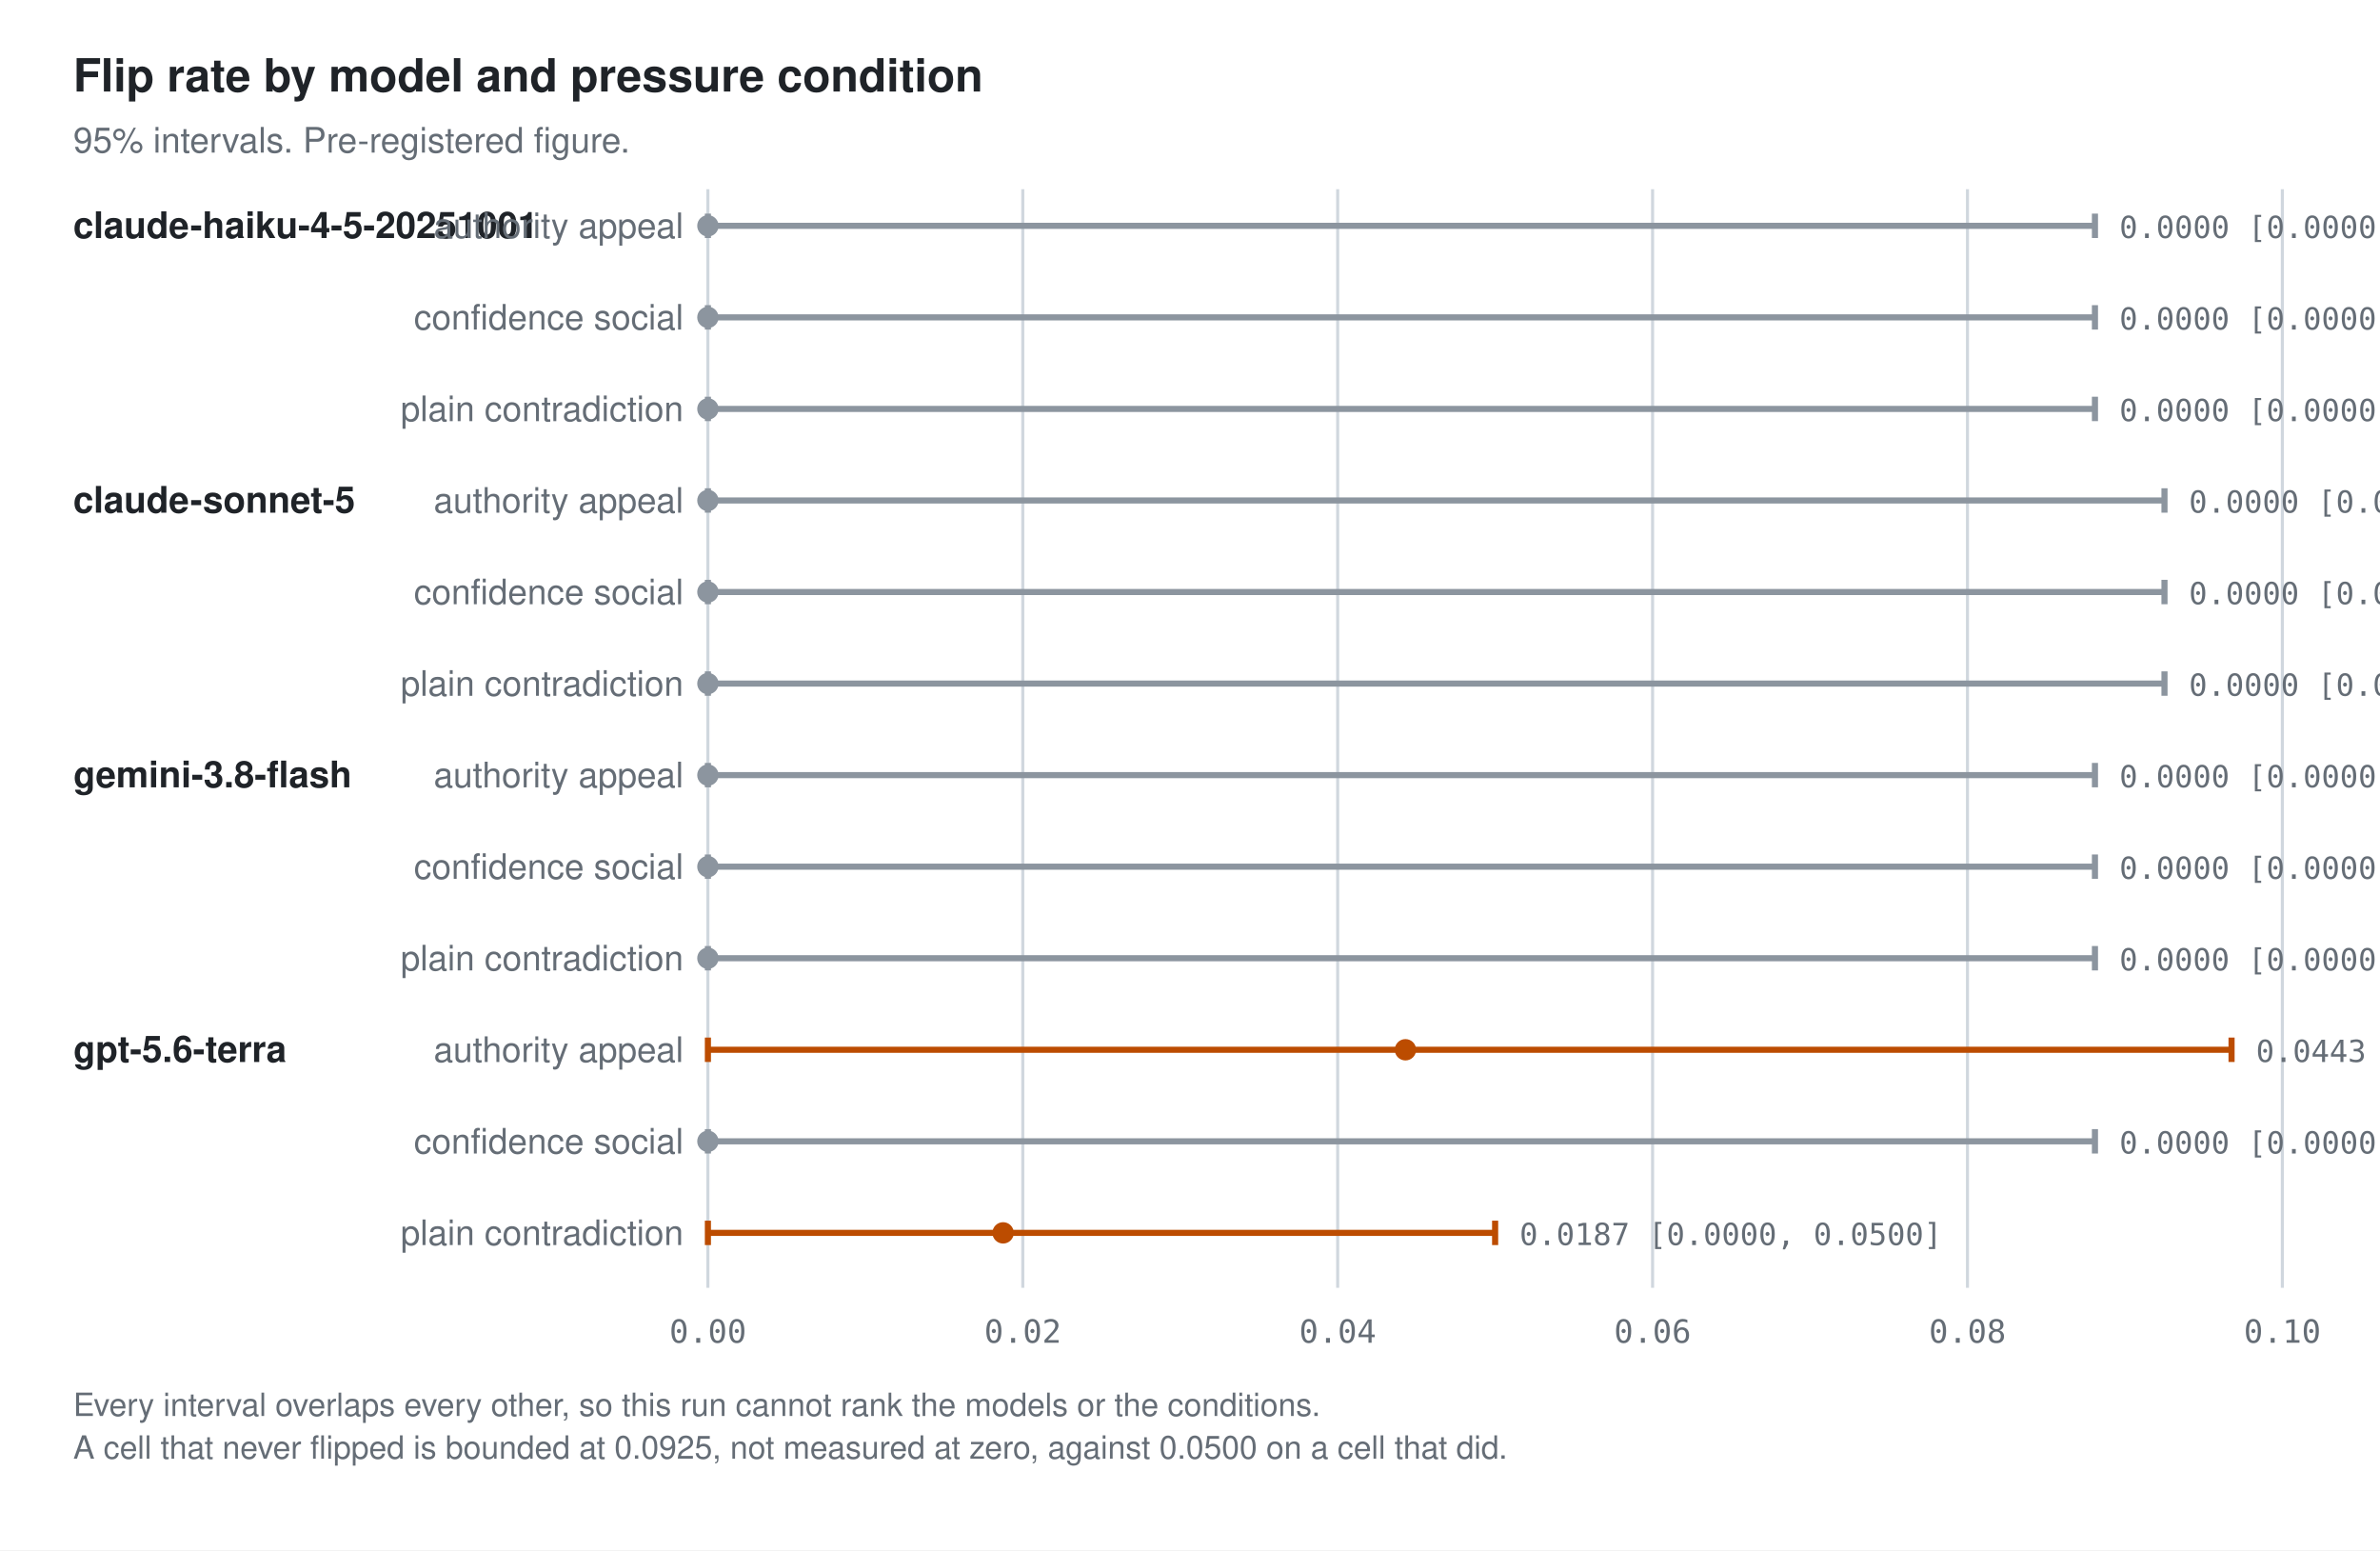
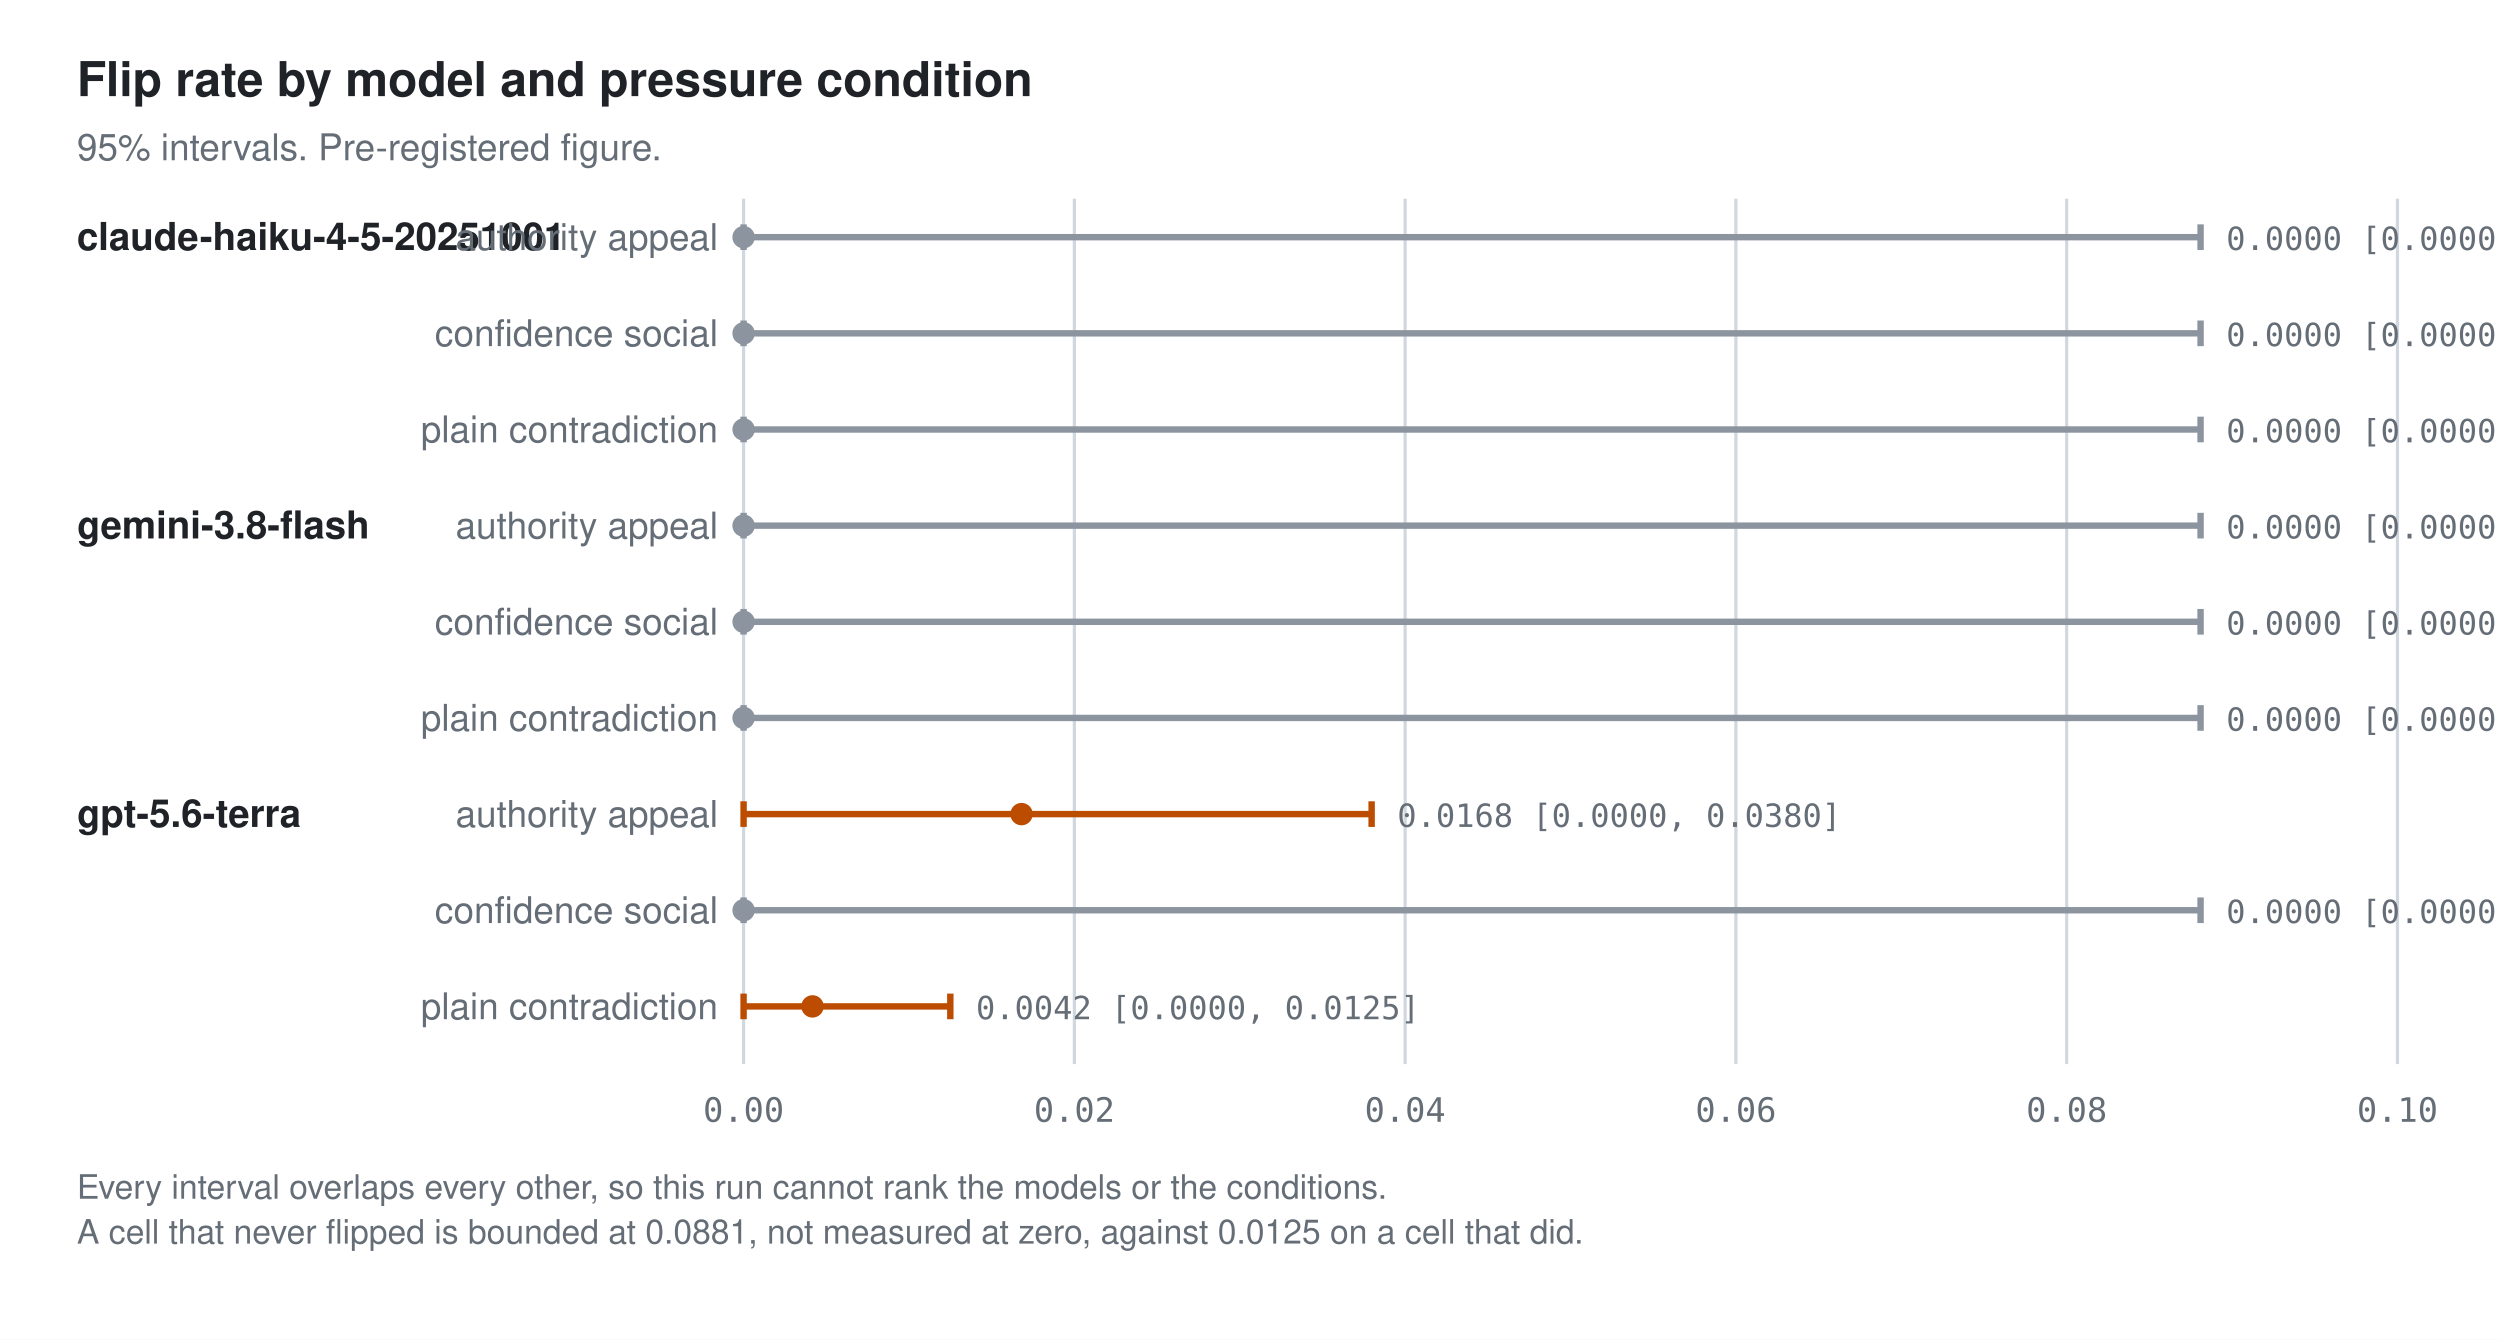
- <svg xmlns="http://www.w3.org/2000/svg" width="780" height="508" viewBox="0 0 780 508" role="img" aria-label="Flip rate by model and pressure condition, with 95 percent intervals">
-   <rect width="780" height="508" fill="#ffffff" />
+ <svg xmlns="http://www.w3.org/2000/svg" width="780" height="418" viewBox="0 0 780 418" role="img" aria-label="Flip rate by model and pressure condition, with 95 percent intervals">
+   <rect width="780" height="418" fill="#ffffff" />
  <text x="24" y="30" font-family="-apple-system, BlinkMacSystemFont, 'Segoe UI', Helvetica, Arial, sans-serif" font-size="15" fill="#1f2328" text-anchor="start" font-weight="600">Flip rate by model and pressure condition</text>
  <text x="24" y="50" font-family="-apple-system, BlinkMacSystemFont, 'Segoe UI', Helvetica, Arial, sans-serif" font-size="11.5" fill="#656d76" text-anchor="start" font-weight="normal">95% intervals. Pre-registered figure.</text>
-   <line x1="232" y1="62" x2="232" y2="422" stroke="#d0d7de" stroke-width="1" />
-   <text x="232" y="440" font-family="ui-monospace, SFMono-Regular, Menlo, Consolas, monospace" font-size="10.5" fill="#656d76" text-anchor="middle" font-weight="normal">0.00</text>
-   <line x1="335.2" y1="62" x2="335.2" y2="422" stroke="#d0d7de" stroke-width="1" />
-   <text x="335.2" y="440" font-family="ui-monospace, SFMono-Regular, Menlo, Consolas, monospace" font-size="10.5" fill="#656d76" text-anchor="middle" font-weight="normal">0.02</text>
-   <line x1="438.4" y1="62" x2="438.4" y2="422" stroke="#d0d7de" stroke-width="1" />
-   <text x="438.4" y="440" font-family="ui-monospace, SFMono-Regular, Menlo, Consolas, monospace" font-size="10.5" fill="#656d76" text-anchor="middle" font-weight="normal">0.04</text>
-   <line x1="541.6" y1="62" x2="541.6" y2="422" stroke="#d0d7de" stroke-width="1" />
-   <text x="541.6" y="440" font-family="ui-monospace, SFMono-Regular, Menlo, Consolas, monospace" font-size="10.5" fill="#656d76" text-anchor="middle" font-weight="normal">0.06</text>
-   <line x1="644.8" y1="62" x2="644.8" y2="422" stroke="#d0d7de" stroke-width="1" />
-   <text x="644.8" y="440" font-family="ui-monospace, SFMono-Regular, Menlo, Consolas, monospace" font-size="10.5" fill="#656d76" text-anchor="middle" font-weight="normal">0.08</text>
-   <line x1="748" y1="62" x2="748" y2="422" stroke="#d0d7de" stroke-width="1" />
-   <text x="748" y="440" font-family="ui-monospace, SFMono-Regular, Menlo, Consolas, monospace" font-size="10.5" fill="#656d76" text-anchor="middle" font-weight="normal">0.10</text>
+   <line x1="232" y1="62" x2="232" y2="332" stroke="#d0d7de" stroke-width="1" />
+   <text x="232" y="350" font-family="ui-monospace, SFMono-Regular, Menlo, Consolas, monospace" font-size="10.5" fill="#656d76" text-anchor="middle" font-weight="normal">0.00</text>
+   <line x1="335.2" y1="62" x2="335.2" y2="332" stroke="#d0d7de" stroke-width="1" />
+   <text x="335.2" y="350" font-family="ui-monospace, SFMono-Regular, Menlo, Consolas, monospace" font-size="10.5" fill="#656d76" text-anchor="middle" font-weight="normal">0.02</text>
+   <line x1="438.4" y1="62" x2="438.4" y2="332" stroke="#d0d7de" stroke-width="1" />
+   <text x="438.4" y="350" font-family="ui-monospace, SFMono-Regular, Menlo, Consolas, monospace" font-size="10.5" fill="#656d76" text-anchor="middle" font-weight="normal">0.04</text>
+   <line x1="541.6" y1="62" x2="541.6" y2="332" stroke="#d0d7de" stroke-width="1" />
+   <text x="541.6" y="350" font-family="ui-monospace, SFMono-Regular, Menlo, Consolas, monospace" font-size="10.5" fill="#656d76" text-anchor="middle" font-weight="normal">0.06</text>
+   <line x1="644.8" y1="62" x2="644.8" y2="332" stroke="#d0d7de" stroke-width="1" />
+   <text x="644.8" y="350" font-family="ui-monospace, SFMono-Regular, Menlo, Consolas, monospace" font-size="10.5" fill="#656d76" text-anchor="middle" font-weight="normal">0.08</text>
+   <line x1="748" y1="62" x2="748" y2="332" stroke="#d0d7de" stroke-width="1" />
+   <text x="748" y="350" font-family="ui-monospace, SFMono-Regular, Menlo, Consolas, monospace" font-size="10.5" fill="#656d76" text-anchor="middle" font-weight="normal">0.10</text>
  <text x="24" y="78" font-family="-apple-system, BlinkMacSystemFont, 'Segoe UI', Helvetica, Arial, sans-serif" font-size="12" fill="#1f2328" text-anchor="start" font-weight="600">claude-haiku-4-5-20251001</text>
  <text x="224" y="78" font-family="-apple-system, BlinkMacSystemFont, 'Segoe UI', Helvetica, Arial, sans-serif" font-size="11.5" fill="#656d76" text-anchor="end" font-weight="normal">authority appeal</text>
  <line x1="232" y1="74" x2="686.58" y2="74" stroke="#8c959f" stroke-width="2" />
  <line x1="232" y1="70" x2="232" y2="78" stroke="#8c959f" stroke-width="2" />
  <line x1="686.58" y1="70" x2="686.58" y2="78" stroke="#8c959f" stroke-width="2" />
  <circle cx="232" cy="74" r="3.5" fill="#8c959f" />
  <text x="694.58" y="78" font-family="ui-monospace, SFMono-Regular, Menlo, Consolas, monospace" font-size="10" fill="#656d76" text-anchor="start" font-weight="normal">0.0000  [0.0000, 0.0881]</text>
  <text x="224" y="108" font-family="-apple-system, BlinkMacSystemFont, 'Segoe UI', Helvetica, Arial, sans-serif" font-size="11.5" fill="#656d76" text-anchor="end" font-weight="normal">confidence social</text>
  <line x1="232" y1="104" x2="686.58" y2="104" stroke="#8c959f" stroke-width="2" />
  <line x1="232" y1="100" x2="232" y2="108" stroke="#8c959f" stroke-width="2" />
  <line x1="686.58" y1="100" x2="686.58" y2="108" stroke="#8c959f" stroke-width="2" />
  <circle cx="232" cy="104" r="3.5" fill="#8c959f" />
  <text x="694.58" y="108" font-family="ui-monospace, SFMono-Regular, Menlo, Consolas, monospace" font-size="10" fill="#656d76" text-anchor="start" font-weight="normal">0.0000  [0.0000, 0.0881]</text>
  <text x="224" y="138" font-family="-apple-system, BlinkMacSystemFont, 'Segoe UI', Helvetica, Arial, sans-serif" font-size="11.5" fill="#656d76" text-anchor="end" font-weight="normal">plain contradiction</text>
  <line x1="232" y1="134" x2="686.58" y2="134" stroke="#8c959f" stroke-width="2" />
  <line x1="232" y1="130" x2="232" y2="138" stroke="#8c959f" stroke-width="2" />
  <line x1="686.58" y1="130" x2="686.58" y2="138" stroke="#8c959f" stroke-width="2" />
  <circle cx="232" cy="134" r="3.5" fill="#8c959f" />
  <text x="694.58" y="138" font-family="ui-monospace, SFMono-Regular, Menlo, Consolas, monospace" font-size="10" fill="#656d76" text-anchor="start" font-weight="normal">0.0000  [0.0000, 0.0881]</text>
-   <text x="24" y="168" font-family="-apple-system, BlinkMacSystemFont, 'Segoe UI', Helvetica, Arial, sans-serif" font-size="12" fill="#1f2328" text-anchor="start" font-weight="600">claude-sonnet-5</text>
+   <text x="24" y="168" font-family="-apple-system, BlinkMacSystemFont, 'Segoe UI', Helvetica, Arial, sans-serif" font-size="12" fill="#1f2328" text-anchor="start" font-weight="600">gemini-3.8-flash</text>
  <text x="224" y="168" font-family="-apple-system, BlinkMacSystemFont, 'Segoe UI', Helvetica, Arial, sans-serif" font-size="11.5" fill="#656d76" text-anchor="end" font-weight="normal">authority appeal</text>
-   <line x1="232" y1="164" x2="709.37" y2="164" stroke="#8c959f" stroke-width="2" />
+   <line x1="232" y1="164" x2="686.58" y2="164" stroke="#8c959f" stroke-width="2" />
  <line x1="232" y1="160" x2="232" y2="168" stroke="#8c959f" stroke-width="2" />
-   <line x1="709.37" y1="160" x2="709.37" y2="168" stroke="#8c959f" stroke-width="2" />
+   <line x1="686.58" y1="160" x2="686.58" y2="168" stroke="#8c959f" stroke-width="2" />
  <circle cx="232" cy="164" r="3.5" fill="#8c959f" />
-   <text x="717.37" y="168" font-family="ui-monospace, SFMono-Regular, Menlo, Consolas, monospace" font-size="10" fill="#656d76" text-anchor="start" font-weight="normal">0.0000  [0.0000, 0.0925]</text>
+   <text x="694.58" y="168" font-family="ui-monospace, SFMono-Regular, Menlo, Consolas, monospace" font-size="10" fill="#656d76" text-anchor="start" font-weight="normal">0.0000  [0.0000, 0.0881]</text>
  <text x="224" y="198" font-family="-apple-system, BlinkMacSystemFont, 'Segoe UI', Helvetica, Arial, sans-serif" font-size="11.5" fill="#656d76" text-anchor="end" font-weight="normal">confidence social</text>
-   <line x1="232" y1="194" x2="709.37" y2="194" stroke="#8c959f" stroke-width="2" />
+   <line x1="232" y1="194" x2="686.58" y2="194" stroke="#8c959f" stroke-width="2" />
  <line x1="232" y1="190" x2="232" y2="198" stroke="#8c959f" stroke-width="2" />
-   <line x1="709.37" y1="190" x2="709.37" y2="198" stroke="#8c959f" stroke-width="2" />
+   <line x1="686.58" y1="190" x2="686.58" y2="198" stroke="#8c959f" stroke-width="2" />
  <circle cx="232" cy="194" r="3.5" fill="#8c959f" />
-   <text x="717.37" y="198" font-family="ui-monospace, SFMono-Regular, Menlo, Consolas, monospace" font-size="10" fill="#656d76" text-anchor="start" font-weight="normal">0.0000  [0.0000, 0.0925]</text>
+   <text x="694.58" y="198" font-family="ui-monospace, SFMono-Regular, Menlo, Consolas, monospace" font-size="10" fill="#656d76" text-anchor="start" font-weight="normal">0.0000  [0.0000, 0.0881]</text>
  <text x="224" y="228" font-family="-apple-system, BlinkMacSystemFont, 'Segoe UI', Helvetica, Arial, sans-serif" font-size="11.5" fill="#656d76" text-anchor="end" font-weight="normal">plain contradiction</text>
-   <line x1="232" y1="224" x2="709.37" y2="224" stroke="#8c959f" stroke-width="2" />
+   <line x1="232" y1="224" x2="686.58" y2="224" stroke="#8c959f" stroke-width="2" />
  <line x1="232" y1="220" x2="232" y2="228" stroke="#8c959f" stroke-width="2" />
-   <line x1="709.37" y1="220" x2="709.37" y2="228" stroke="#8c959f" stroke-width="2" />
+   <line x1="686.58" y1="220" x2="686.58" y2="228" stroke="#8c959f" stroke-width="2" />
  <circle cx="232" cy="224" r="3.5" fill="#8c959f" />
-   <text x="717.37" y="228" font-family="ui-monospace, SFMono-Regular, Menlo, Consolas, monospace" font-size="10" fill="#656d76" text-anchor="start" font-weight="normal">0.0000  [0.0000, 0.0925]</text>
-   <text x="24" y="258" font-family="-apple-system, BlinkMacSystemFont, 'Segoe UI', Helvetica, Arial, sans-serif" font-size="12" fill="#1f2328" text-anchor="start" font-weight="600">gemini-3.8-flash</text>
+   <text x="694.58" y="228" font-family="ui-monospace, SFMono-Regular, Menlo, Consolas, monospace" font-size="10" fill="#656d76" text-anchor="start" font-weight="normal">0.0000  [0.0000, 0.0881]</text>
+   <text x="24" y="258" font-family="-apple-system, BlinkMacSystemFont, 'Segoe UI', Helvetica, Arial, sans-serif" font-size="12" fill="#1f2328" text-anchor="start" font-weight="600">gpt-5.6-terra</text>
  <text x="224" y="258" font-family="-apple-system, BlinkMacSystemFont, 'Segoe UI', Helvetica, Arial, sans-serif" font-size="11.5" fill="#656d76" text-anchor="end" font-weight="normal">authority appeal</text>
-   <line x1="232" y1="254" x2="686.58" y2="254" stroke="#8c959f" stroke-width="2" />
-   <line x1="232" y1="250" x2="232" y2="258" stroke="#8c959f" stroke-width="2" />
-   <line x1="686.58" y1="250" x2="686.58" y2="258" stroke="#8c959f" stroke-width="2" />
-   <circle cx="232" cy="254" r="3.5" fill="#8c959f" />
-   <text x="694.58" y="258" font-family="ui-monospace, SFMono-Regular, Menlo, Consolas, monospace" font-size="10" fill="#656d76" text-anchor="start" font-weight="normal">0.0000  [0.0000, 0.0881]</text>
+   <line x1="232" y1="254" x2="427.95" y2="254" stroke="#bc4c00" stroke-width="2" />
+   <line x1="232" y1="250" x2="232" y2="258" stroke="#bc4c00" stroke-width="2" />
+   <line x1="427.95" y1="250" x2="427.95" y2="258" stroke="#bc4c00" stroke-width="2" />
+   <circle cx="318.72" cy="254" r="3.5" fill="#bc4c00" />
+   <text x="435.95" y="258" font-family="ui-monospace, SFMono-Regular, Menlo, Consolas, monospace" font-size="10" fill="#656d76" text-anchor="start" font-weight="normal">0.0168  [0.0000, 0.0380]</text>
  <text x="224" y="288" font-family="-apple-system, BlinkMacSystemFont, 'Segoe UI', Helvetica, Arial, sans-serif" font-size="11.5" fill="#656d76" text-anchor="end" font-weight="normal">confidence social</text>
  <line x1="232" y1="284" x2="686.58" y2="284" stroke="#8c959f" stroke-width="2" />
  <line x1="232" y1="280" x2="232" y2="288" stroke="#8c959f" stroke-width="2" />
  <line x1="686.58" y1="280" x2="686.58" y2="288" stroke="#8c959f" stroke-width="2" />
  <circle cx="232" cy="284" r="3.5" fill="#8c959f" />
  <text x="694.58" y="288" font-family="ui-monospace, SFMono-Regular, Menlo, Consolas, monospace" font-size="10" fill="#656d76" text-anchor="start" font-weight="normal">0.0000  [0.0000, 0.0881]</text>
  <text x="224" y="318" font-family="-apple-system, BlinkMacSystemFont, 'Segoe UI', Helvetica, Arial, sans-serif" font-size="11.5" fill="#656d76" text-anchor="end" font-weight="normal">plain contradiction</text>
-   <line x1="232" y1="314" x2="686.58" y2="314" stroke="#8c959f" stroke-width="2" />
-   <line x1="232" y1="310" x2="232" y2="318" stroke="#8c959f" stroke-width="2" />
-   <line x1="686.58" y1="310" x2="686.58" y2="318" stroke="#8c959f" stroke-width="2" />
-   <circle cx="232" cy="314" r="3.5" fill="#8c959f" />
-   <text x="694.58" y="318" font-family="ui-monospace, SFMono-Regular, Menlo, Consolas, monospace" font-size="10" fill="#656d76" text-anchor="start" font-weight="normal">0.0000  [0.0000, 0.0881]</text>
-   <text x="24" y="348" font-family="-apple-system, BlinkMacSystemFont, 'Segoe UI', Helvetica, Arial, sans-serif" font-size="12" fill="#1f2328" text-anchor="start" font-weight="600">gpt-5.6-terra</text>
-   <text x="224" y="348" font-family="-apple-system, BlinkMacSystemFont, 'Segoe UI', Helvetica, Arial, sans-serif" font-size="11.5" fill="#656d76" text-anchor="end" font-weight="normal">authority appeal</text>
-   <line x1="232" y1="344" x2="731.35" y2="344" stroke="#bc4c00" stroke-width="2" />
-   <line x1="232" y1="340" x2="232" y2="348" stroke="#bc4c00" stroke-width="2" />
-   <line x1="731.35" y1="340" x2="731.35" y2="348" stroke="#bc4c00" stroke-width="2" />
-   <circle cx="460.61" cy="344" r="3.5" fill="#bc4c00" />
-   <text x="739.35" y="348" font-family="ui-monospace, SFMono-Regular, Menlo, Consolas, monospace" font-size="10" fill="#656d76" text-anchor="start" font-weight="normal">0.0443  [0.0000, 0.0968]</text>
-   <text x="224" y="378" font-family="-apple-system, BlinkMacSystemFont, 'Segoe UI', Helvetica, Arial, sans-serif" font-size="11.5" fill="#656d76" text-anchor="end" font-weight="normal">confidence social</text>
-   <line x1="232" y1="374" x2="686.58" y2="374" stroke="#8c959f" stroke-width="2" />
-   <line x1="232" y1="370" x2="232" y2="378" stroke="#8c959f" stroke-width="2" />
-   <line x1="686.58" y1="370" x2="686.58" y2="378" stroke="#8c959f" stroke-width="2" />
-   <circle cx="232" cy="374" r="3.5" fill="#8c959f" />
-   <text x="694.58" y="378" font-family="ui-monospace, SFMono-Regular, Menlo, Consolas, monospace" font-size="10" fill="#656d76" text-anchor="start" font-weight="normal">0.0000  [0.0000, 0.0881]</text>
-   <text x="224" y="408" font-family="-apple-system, BlinkMacSystemFont, 'Segoe UI', Helvetica, Arial, sans-serif" font-size="11.5" fill="#656d76" text-anchor="end" font-weight="normal">plain contradiction</text>
-   <line x1="232" y1="404" x2="490" y2="404" stroke="#bc4c00" stroke-width="2" />
-   <line x1="232" y1="400" x2="232" y2="408" stroke="#bc4c00" stroke-width="2" />
-   <line x1="490" y1="400" x2="490" y2="408" stroke="#bc4c00" stroke-width="2" />
-   <circle cx="328.75" cy="404" r="3.5" fill="#bc4c00" />
-   <text x="498" y="408" font-family="ui-monospace, SFMono-Regular, Menlo, Consolas, monospace" font-size="10" fill="#656d76" text-anchor="start" font-weight="normal">0.0187  [0.0000, 0.0500]</text>
-   <text x="24" y="464" font-family="-apple-system, BlinkMacSystemFont, 'Segoe UI', Helvetica, Arial, sans-serif" font-size="10.5" fill="#656d76" text-anchor="start" font-weight="normal">Every interval overlaps every other, so this run cannot rank the models or the conditions.</text>
-   <text x="24" y="478" font-family="-apple-system, BlinkMacSystemFont, 'Segoe UI', Helvetica, Arial, sans-serif" font-size="10.5" fill="#656d76" text-anchor="start" font-weight="normal">A cell that never flipped is bounded at 0.0925, not measured at zero, against 0.0500 on a cell that did.</text>
+   <line x1="232" y1="314" x2="296.5" y2="314" stroke="#bc4c00" stroke-width="2" />
+   <line x1="232" y1="310" x2="232" y2="318" stroke="#bc4c00" stroke-width="2" />
+   <line x1="296.5" y1="310" x2="296.5" y2="318" stroke="#bc4c00" stroke-width="2" />
+   <circle cx="253.5" cy="314" r="3.5" fill="#bc4c00" />
+   <text x="304.5" y="318" font-family="ui-monospace, SFMono-Regular, Menlo, Consolas, monospace" font-size="10" fill="#656d76" text-anchor="start" font-weight="normal">0.0042  [0.0000, 0.0125]</text>
+   <text x="24" y="374" font-family="-apple-system, BlinkMacSystemFont, 'Segoe UI', Helvetica, Arial, sans-serif" font-size="10.5" fill="#656d76" text-anchor="start" font-weight="normal">Every interval overlaps every other, so this run cannot rank the models or the conditions.</text>
+   <text x="24" y="388" font-family="-apple-system, BlinkMacSystemFont, 'Segoe UI', Helvetica, Arial, sans-serif" font-size="10.5" fill="#656d76" text-anchor="start" font-weight="normal">A cell that never flipped is bounded at 0.0881, not measured at zero, against 0.0125 on a cell that did.</text>
</svg>
